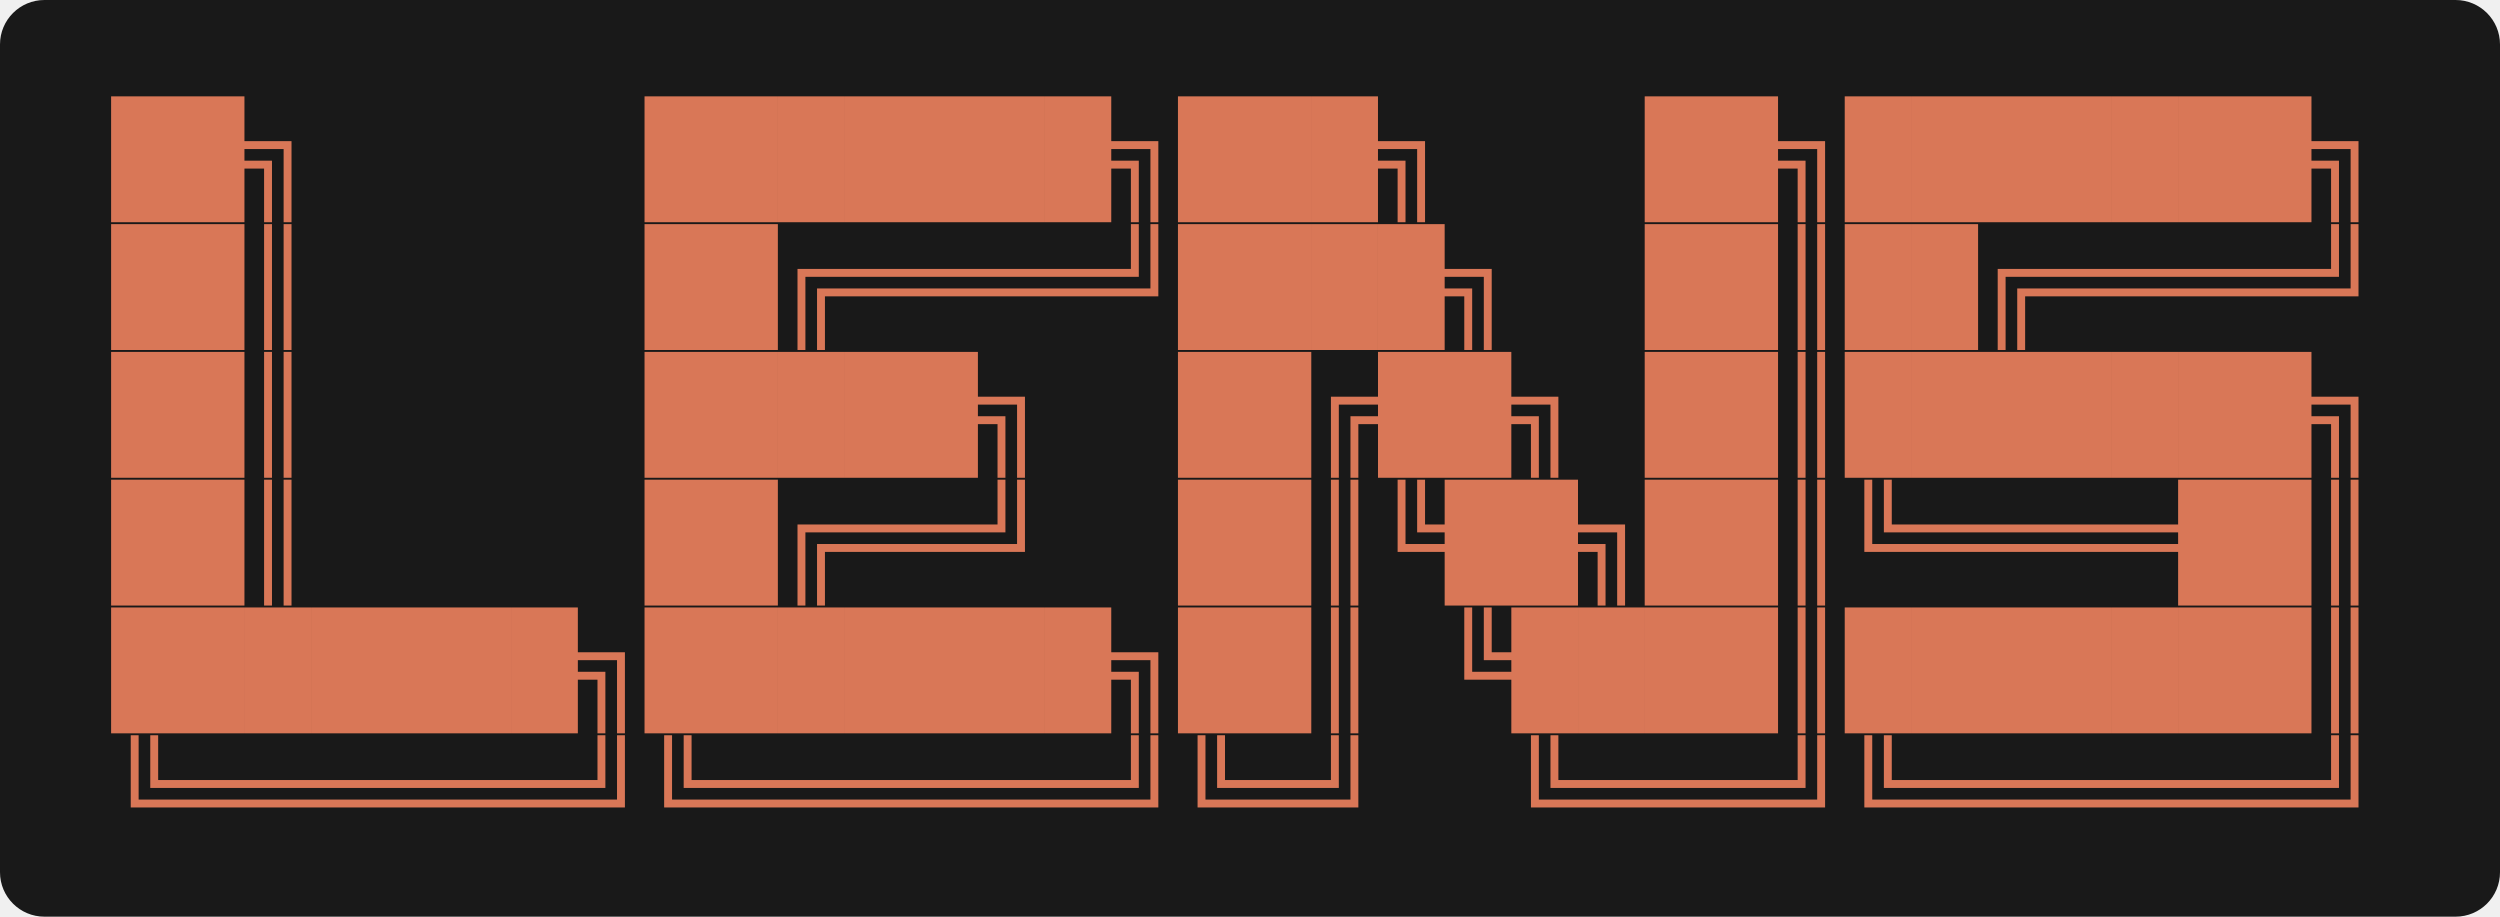
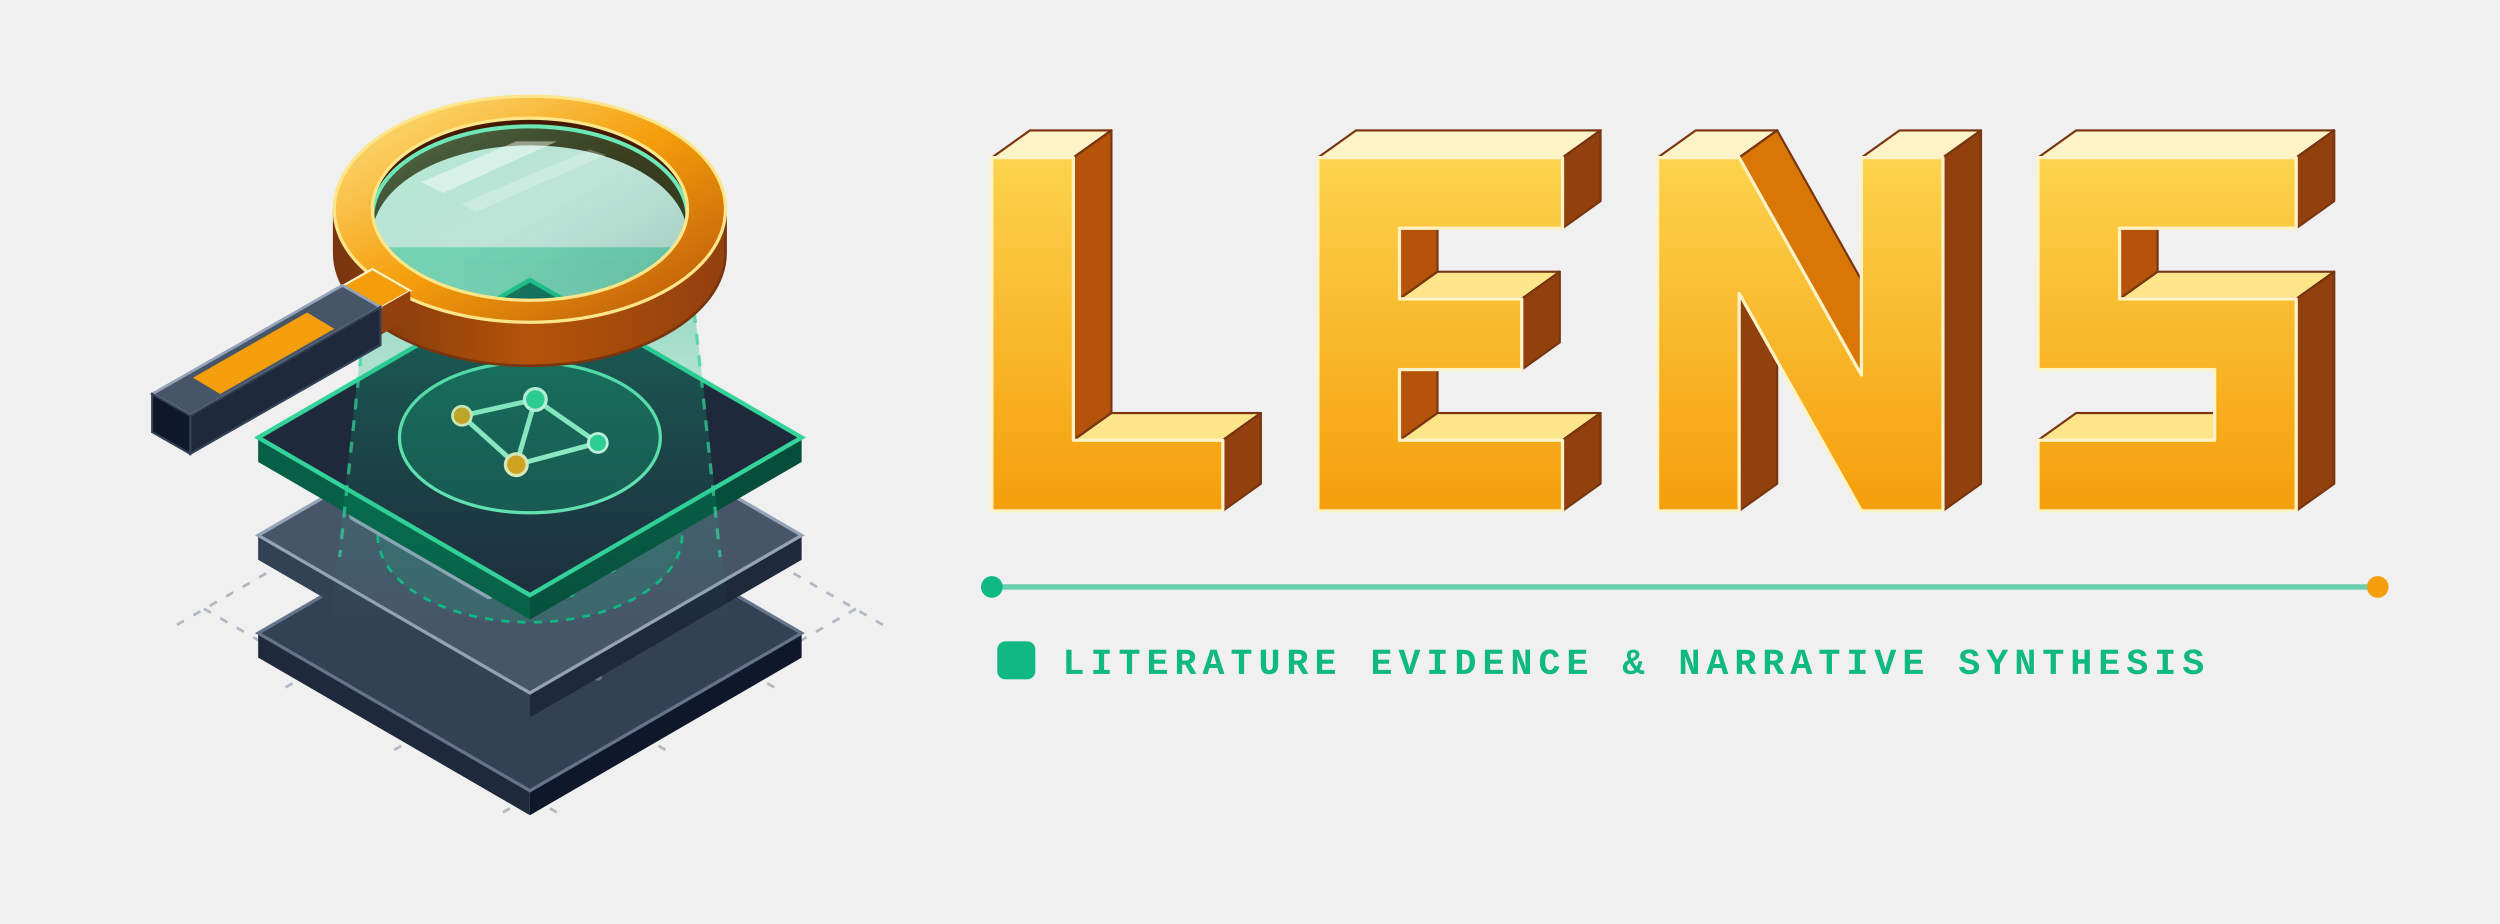
- <svg xmlns="http://www.w3.org/2000/svg" viewBox="0 0 450 165" width="900" height="330" role="img" aria-label="LENS">
-   <rect width="100%" height="100%" rx="8" fill="#191919" />
-   <g font-family="'JetBrains Mono', 'Fira Code', 'SF Mono', 'Cascadia Code', 'Consolas', 'Courier New', monospace" font-size="20" fill="#d97757" style="white-space: pre;" transform="translate(20, 34)">
-     <text x="0" y="0" xml:space="preserve">██╗     ███████╗███╗   ██╗███████╗</text>
-     <text x="0" y="23" xml:space="preserve">██║     ██╔════╝████╗  ██║██╔════╝</text>
-     <text x="0" y="46" xml:space="preserve">██║     █████╗  ██╔██╗ ██║███████╗</text>
-     <text x="0" y="69" xml:space="preserve">██║     ██╔══╝  ██║╚██╗██║╚════██║</text>
-     <text x="0" y="92" xml:space="preserve">███████╗███████╗██║ ╚████║███████║</text>
-     <text x="0" y="115" xml:space="preserve">╚══════╝╚══════╝╚═╝  ╚═══╝╚══════╝</text>
+ <svg xmlns="http://www.w3.org/2000/svg" viewBox="0 0 920 340" width="100%" height="100%">
+   <defs>
+     <linearGradient id="beam-grad" x1="0%" y1="0%" x2="0%" y2="100%">
+       <stop offset="0%" stop-color="#10B981" stop-opacity="0.45" />
+       <stop offset="55%" stop-color="#10B981" stop-opacity="0.18" />
+       <stop offset="100%" stop-color="#10B981" stop-opacity="0.0" />
+     </linearGradient>
+     <linearGradient id="glass-fill" x1="0%" y1="0%" x2="100%" y2="100%">
+       <stop offset="0%" stop-color="#6EE7B7" stop-opacity="0.42" />
+       <stop offset="50%" stop-color="#10B981" stop-opacity="0.22" />
+       <stop offset="100%" stop-color="#047857" stop-opacity="0.35" />
+     </linearGradient>
+     <linearGradient id="rim-top" x1="0%" y1="0%" x2="100%" y2="100%">
+       <stop offset="0%" stop-color="#FDE68A" />
+       <stop offset="50%" stop-color="#F59E0B" />
+       <stop offset="100%" stop-color="#B45309" />
+     </linearGradient>
+     <linearGradient id="rim-side" x1="0%" y1="0%" x2="100%" y2="0%">
+       <stop offset="0%" stop-color="#78350F" />
+       <stop offset="50%" stop-color="#B45309" />
+       <stop offset="100%" stop-color="#92400E" />
+     </linearGradient>
+     <linearGradient id="letter-front" x1="0%" y1="0%" x2="0%" y2="100%">
+       <stop offset="0%" stop-color="#FCD34D" />
+       <stop offset="100%" stop-color="#F59E0B" />
+     </linearGradient>
+     <filter id="emerald-glow" x="-20%" y="-20%" width="140%" height="140%">
+       <feGaussianBlur stdDeviation="5" result="blur" />
+       <feComposite in="SourceGraphic" in2="blur" operator="over" />
+     </filter>
+   </defs>
+   <g id="isometric-emblem" transform="translate(15, 5)">
+     <g stroke="#64748B" stroke-width="1" stroke-dasharray="3,4" opacity="0.45">
+       <line x1="180" y1="150" x2="310" y2="225" />
+       <line x1="140" y1="173" x2="270" y2="248" />
+       <line x1="100" y1="196" x2="230" y2="271" />
+       <line x1="60" y1="219" x2="190" y2="294" />
+       <line x1="180" y1="150" x2="50" y2="225" />
+       <line x1="220" y1="173" x2="90" y2="248" />
+       <line x1="260" y1="196" x2="130" y2="271" />
+       <line x1="300" y1="219" x2="170" y2="294" />
+     </g>
+     <g id="doc-layer-bottom">
+       <polygon points="80,228 180,286 180,295 80,237" fill="#1E293B" />
+       <polygon points="180,286 280,228 280,237 180,295" fill="#0F172A" />
+       <polygon points="180,170 280,228 180,286 80,228" fill="#334155" stroke="#64748B" stroke-width="1.2" />
+       <line x1="155" y1="198" x2="215" y2="233" stroke="#64748B" stroke-width="3" stroke-linecap="round" />
+       <line x1="140" y1="207" x2="205" y2="244" stroke="#64748B" stroke-width="3" stroke-linecap="round" />
+       <line x1="125" y1="216" x2="175" y2="245" stroke="#64748B" stroke-width="3" stroke-linecap="round" />
+     </g>
+     <g id="doc-layer-middle">
+       <polygon points="80,192 180,250 180,259 80,201" fill="#334155" />
+       <polygon points="180,250 280,192 280,201 180,259" fill="#1E293B" />
+       <polygon points="180,134 280,192 180,250 80,192" fill="#475569" stroke="#94A3B8" stroke-width="1.2" />
+       <ellipse cx="180" cy="192" rx="56" ry="32" fill="#10B981" fill-opacity="0.16" stroke="#10B981" stroke-width="1" stroke-dasharray="3,3" />
+       <line x1="160" y1="158" x2="225" y2="195" stroke="#94A3B8" stroke-width="3" stroke-linecap="round" />
+       <line x1="145" y1="167" x2="210" y2="204" stroke="#34D399" stroke-width="3.5" stroke-linecap="round" />
+       <line x1="130" y1="176" x2="195" y2="213" stroke="#10B981" stroke-width="3.5" stroke-linecap="round" />
+       <line x1="115" y1="185" x2="165" y2="214" stroke="#94A3B8" stroke-width="3" stroke-linecap="round" />
+     </g>
+     <g id="doc-layer-top">
+       <polygon points="80,156 180,214 180,223 80,165" fill="#065F46" />
+       <polygon points="180,214 280,156 280,165 180,223" fill="#064E3B" />
+       <polygon points="180,98 280,156 180,214 80,156" fill="#1E293B" stroke="#34D399" stroke-width="1.6" />
+       <ellipse cx="180" cy="156" rx="48" ry="27.7" fill="#10B981" fill-opacity="0.25" stroke="#6EE7B7" stroke-width="1.2" />
+       <g stroke="#A7F3D0" stroke-width="1.8">
+         <line x1="155" y1="148" x2="182" y2="142" />
+         <line x1="182" y1="142" x2="205" y2="158" />
+         <line x1="182" y1="142" x2="175" y2="166" />
+         <line x1="155" y1="148" x2="175" y2="166" />
+         <line x1="175" y1="166" x2="205" y2="158" />
+       </g>
+       <circle cx="155" cy="148" r="3.5" fill="#F59E0B" stroke="#FEF3C7" stroke-width="1" />
+       <circle cx="182" cy="142" r="4" fill="#34D399" stroke="#ECFDF5" stroke-width="1.2" />
+       <circle cx="205" cy="158" r="3.5" fill="#34D399" stroke="#ECFDF5" stroke-width="1" />
+       <circle cx="175" cy="166" r="4" fill="#F59E0B" stroke="#FEF3C7" stroke-width="1.2" />
+     </g>
+     <polygon points="122,86 238,86 254,228 106,228" fill="url(#beam-grad)" />
+     <line x1="122" y1="86" x2="110" y2="200" stroke="#34D399" stroke-width="1.2" stroke-dasharray="4,4" opacity="0.7" />
+     <line x1="238" y1="86" x2="250" y2="200" stroke="#34D399" stroke-width="1.2" stroke-dasharray="4,4" opacity="0.7" />
+     <g id="isometric-magnifying-glass">
+       <path d="M 108,72 L 108,88 A 72,41.6 0 0,0 252,88 L 252,72 A 72,41.6 0 0,1 108,72 Z" fill="url(#rim-side)" stroke="#78350F" stroke-width="1" />
+       <path d="M 122,72 A 58,33.5 0 0,1 238,72 L 238,82 A 58,33.5 0 0,0 122,82 Z" fill="#451A03" />
+       <ellipse cx="180" cy="75" rx="58" ry="33.5" fill="url(#glass-fill)" stroke="#6EE7B7" stroke-width="1.5" />
+       <path d="M 140,62 L 175,47 L 190,47 L 148,66 Z" fill="#FFFFFF" fill-opacity="0.45" />
+       <path d="M 155,70 L 202,50 L 208,52 L 160,73 Z" fill="#FFFFFF" fill-opacity="0.25" />
+       <path d="M 108,72 A 72,41.6 0 1,0 252,72 A 72,41.6 0 1,0 108,72 Z M 122,72 A 58,33.5 0 1,1 238,72 A 58,33.5 0 1,1 122,72 Z" fill="url(#rim-top)" fill-rule="evenodd" stroke="#FDE68A" stroke-width="1.2" />
+       <g id="loupe-handle">
+         <polygon points="122,94 136,102 122,110 108,102" fill="#F59E0B" stroke="#FEF3C7" stroke-width="0.8" />
+         <polygon points="108,102 122,110 122,120 108,112" fill="#D97706" />
+         <polygon points="122,110 136,102 136,112 122,120" fill="#92400E" />
+         <polygon points="111,100 125,108 55,148 41,140" fill="#475569" stroke="#94A3B8" stroke-width="1" />
+         <polygon points="125,108 55,148 55,162 125,122" fill="#1E293B" stroke="#334155" stroke-width="0.8" />
+         <polygon points="41,140 55,148 55,162 41,154" fill="#0F172A" stroke="#334155" stroke-width="0.8" />
+         <polygon points="98,110 108,116 66,140 56,134" fill="#F59E0B" />
+       </g>
+     </g>
+   </g>
+   <g id="wordart-section" transform="translate(365, 58)">
+     <line x1="0" y1="158" x2="510" y2="158" stroke="#10B981" stroke-width="2" opacity="0.6" />
+     <circle cx="0" cy="158" r="4" fill="#10B981" />
+     <circle cx="510" cy="158" r="4" fill="#F59E0B" />
+     <g id="letter-L" transform="translate(0, 0)">
+       <polygon points="0,0 14,-10 44,-10 30,0" fill="#FEF3C7" stroke="#78350F" stroke-width="0.8" stroke-linejoin="round" />
+       <polygon points="30,0 44,-10 44,94 30,104" fill="#B45309" stroke="#78350F" stroke-width="0.8" stroke-linejoin="round" />
+       <polygon points="30,104 44,94 99,94 85,104" fill="#FDE68A" stroke="#78350F" stroke-width="0.8" stroke-linejoin="round" />
+       <polygon points="85,104 99,94 99,120 85,130" fill="#92400E" stroke="#78350F" stroke-width="0.8" stroke-linejoin="round" />
+       <polygon points="0,0 30,0 30,104 85,104 85,130 0,130" fill="url(#letter-front)" stroke="#FEF3C7" stroke-width="1.2" stroke-linejoin="round" />
+     </g>
+     <g id="letter-E" transform="translate(120, 0)">
+       <polygon points="0,0 14,-10 104,-10 90,0" fill="#FEF3C7" stroke="#78350F" stroke-width="0.8" stroke-linejoin="round" />
+       <polygon points="90,0 104,-10 104,16 90,26" fill="#92400E" stroke="#78350F" stroke-width="0.8" stroke-linejoin="round" />
+       <polygon points="30,26 44,16 44,42 30,52" fill="#B45309" stroke="#78350F" stroke-width="0.8" stroke-linejoin="round" />
+       <polygon points="30,52 44,42 89,42 75,52" fill="#FDE68A" stroke="#78350F" stroke-width="0.8" stroke-linejoin="round" />
+       <polygon points="75,52 89,42 89,68 75,78" fill="#92400E" stroke="#78350F" stroke-width="0.8" stroke-linejoin="round" />
+       <polygon points="30,78 44,68 44,94 30,104" fill="#B45309" stroke="#78350F" stroke-width="0.8" stroke-linejoin="round" />
+       <polygon points="30,104 44,94 104,94 90,104" fill="#FDE68A" stroke="#78350F" stroke-width="0.8" stroke-linejoin="round" />
+       <polygon points="90,104 104,94 104,120 90,130" fill="#92400E" stroke="#78350F" stroke-width="0.8" stroke-linejoin="round" />
+       <polygon points="0,0 90,0 90,26 30,26 30,52 75,52 75,78 30,78 30,104 90,104 90,130 0,130" fill="url(#letter-front)" stroke="#FEF3C7" stroke-width="1.2" stroke-linejoin="round" />
+     </g>
+     <g id="letter-N" transform="translate(245, 0)">
+       <polygon points="0,0 14,-10 44,-10 30,0" fill="#FEF3C7" stroke="#78350F" stroke-width="0.8" stroke-linejoin="round" />
+       <polygon points="30,0 44,-10 89,70 75,80" fill="#D97706" stroke="#78350F" stroke-width="0.8" stroke-linejoin="round" />
+       <polygon points="30,50 44,40 44,120 30,130" fill="#92400E" stroke="#78350F" stroke-width="0.8" stroke-linejoin="round" />
+       <polygon points="75,0 89,-10 119,-10 105,0" fill="#FEF3C7" stroke="#78350F" stroke-width="0.8" stroke-linejoin="round" />
+       <polygon points="105,0 119,-10 119,120 105,130" fill="#92400E" stroke="#78350F" stroke-width="0.8" stroke-linejoin="round" />
+       <polygon points="0,0 30,0 75,80 75,0 105,0 105,130 75,130 30,50 30,130 0,130" fill="url(#letter-front)" stroke="#FEF3C7" stroke-width="1.2" stroke-linejoin="round" />
+     </g>
+     <g id="letter-S" transform="translate(385, 0)">
+       <polygon points="0,0 14,-10 109,-10 95,0" fill="#FEF3C7" stroke="#78350F" stroke-width="0.8" stroke-linejoin="round" />
+       <polygon points="95,0 109,-10 109,16 95,26" fill="#92400E" stroke="#78350F" stroke-width="0.8" stroke-linejoin="round" />
+       <polygon points="30,26 44,16 44,42 30,52" fill="#B45309" stroke="#78350F" stroke-width="0.8" stroke-linejoin="round" />
+       <polygon points="30,52 44,42 109,42 95,52" fill="#FDE68A" stroke="#78350F" stroke-width="0.8" stroke-linejoin="round" />
+       <polygon points="95,52 109,42 109,120 95,130" fill="#92400E" stroke="#78350F" stroke-width="0.8" stroke-linejoin="round" />
+       <polygon points="0,104 14,94 65,94 65,104" fill="#FDE68A" stroke="#78350F" stroke-width="0.8" stroke-linejoin="round" />
+       <polygon points="0,0 95,0 95,26 30,26 30,52 95,52 95,130 0,130 0,104 65,104 65,78 0,78" fill="url(#letter-front)" stroke="#FEF3C7" stroke-width="1.2" stroke-linejoin="round" />
+     </g>
+     <g transform="translate(2, 178)">
+       <rect x="0" y="0" width="14" height="14" rx="3" fill="#10B981" />
+       <text x="24" y="12" font-family="ui-monospace, SFMono-Regular, Menlo, Monaco, Consolas, 'Liberation Mono', 'Courier New', monospace" font-size="13.5" font-weight="700" fill="#10B981" letter-spacing="2.2">LITERATURE EVIDENCE &amp; NARRATIVE SYNTHESIS</text>
+     </g>
  </g>
</svg>
